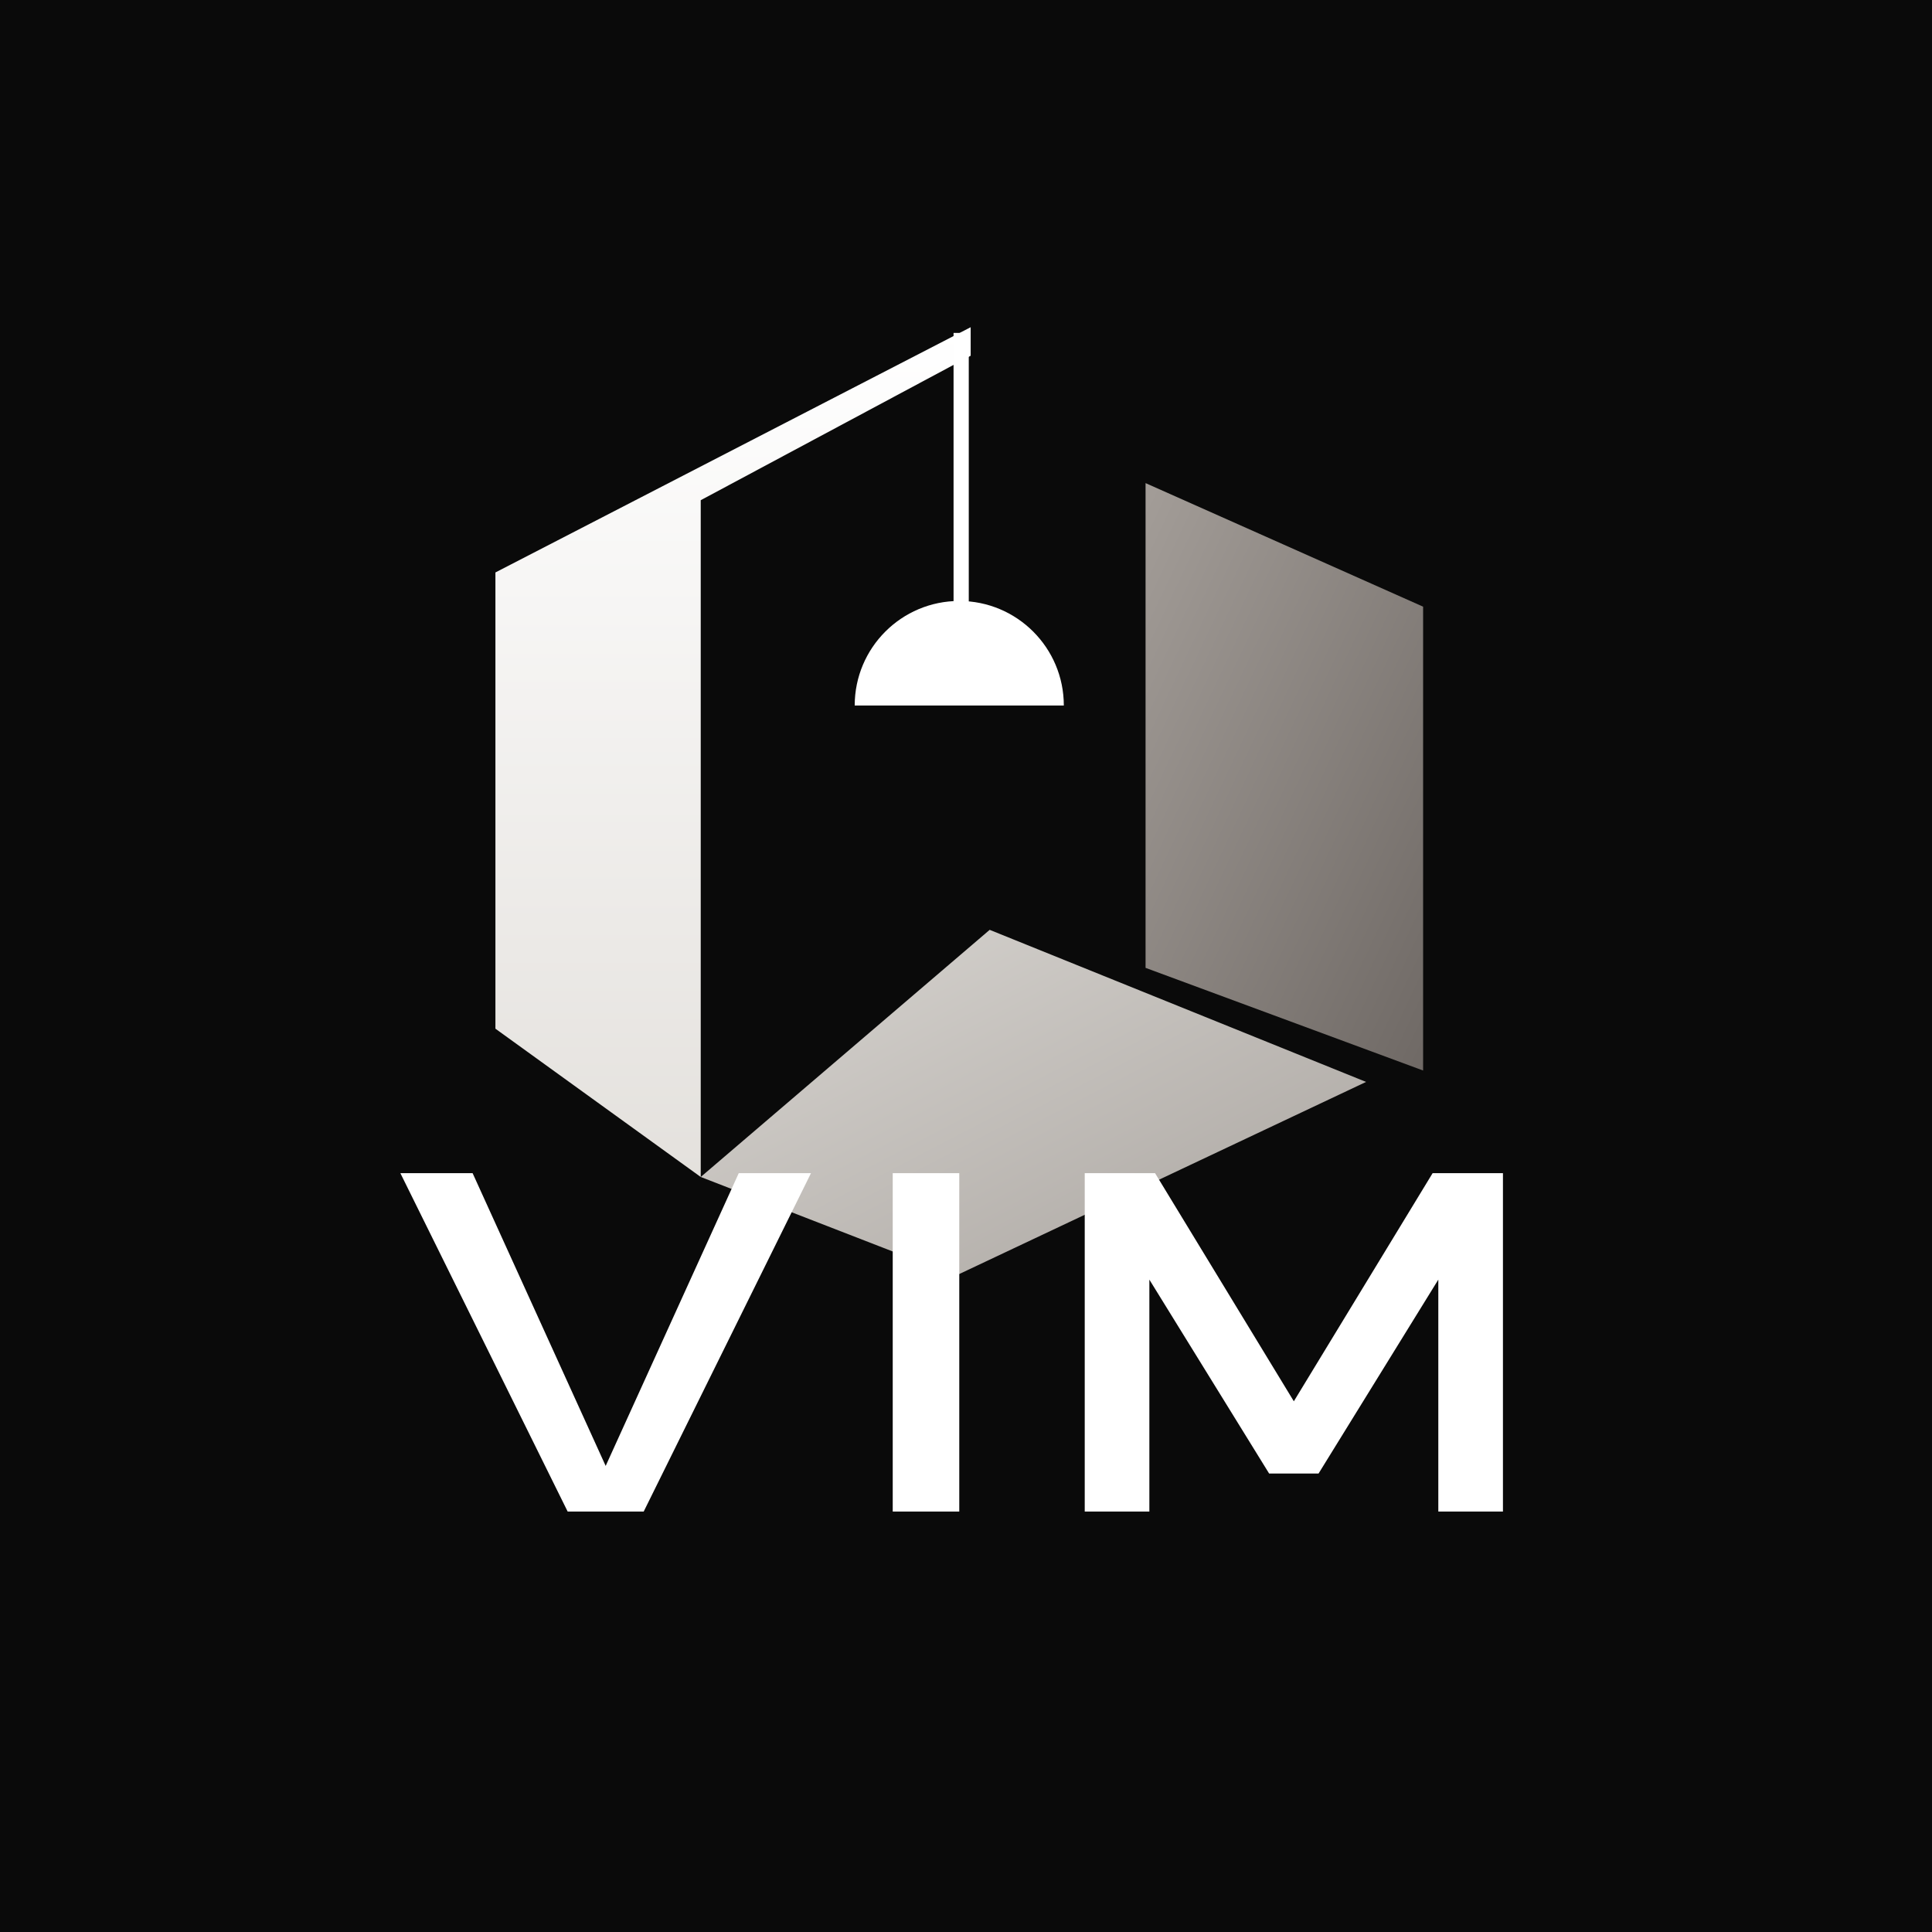
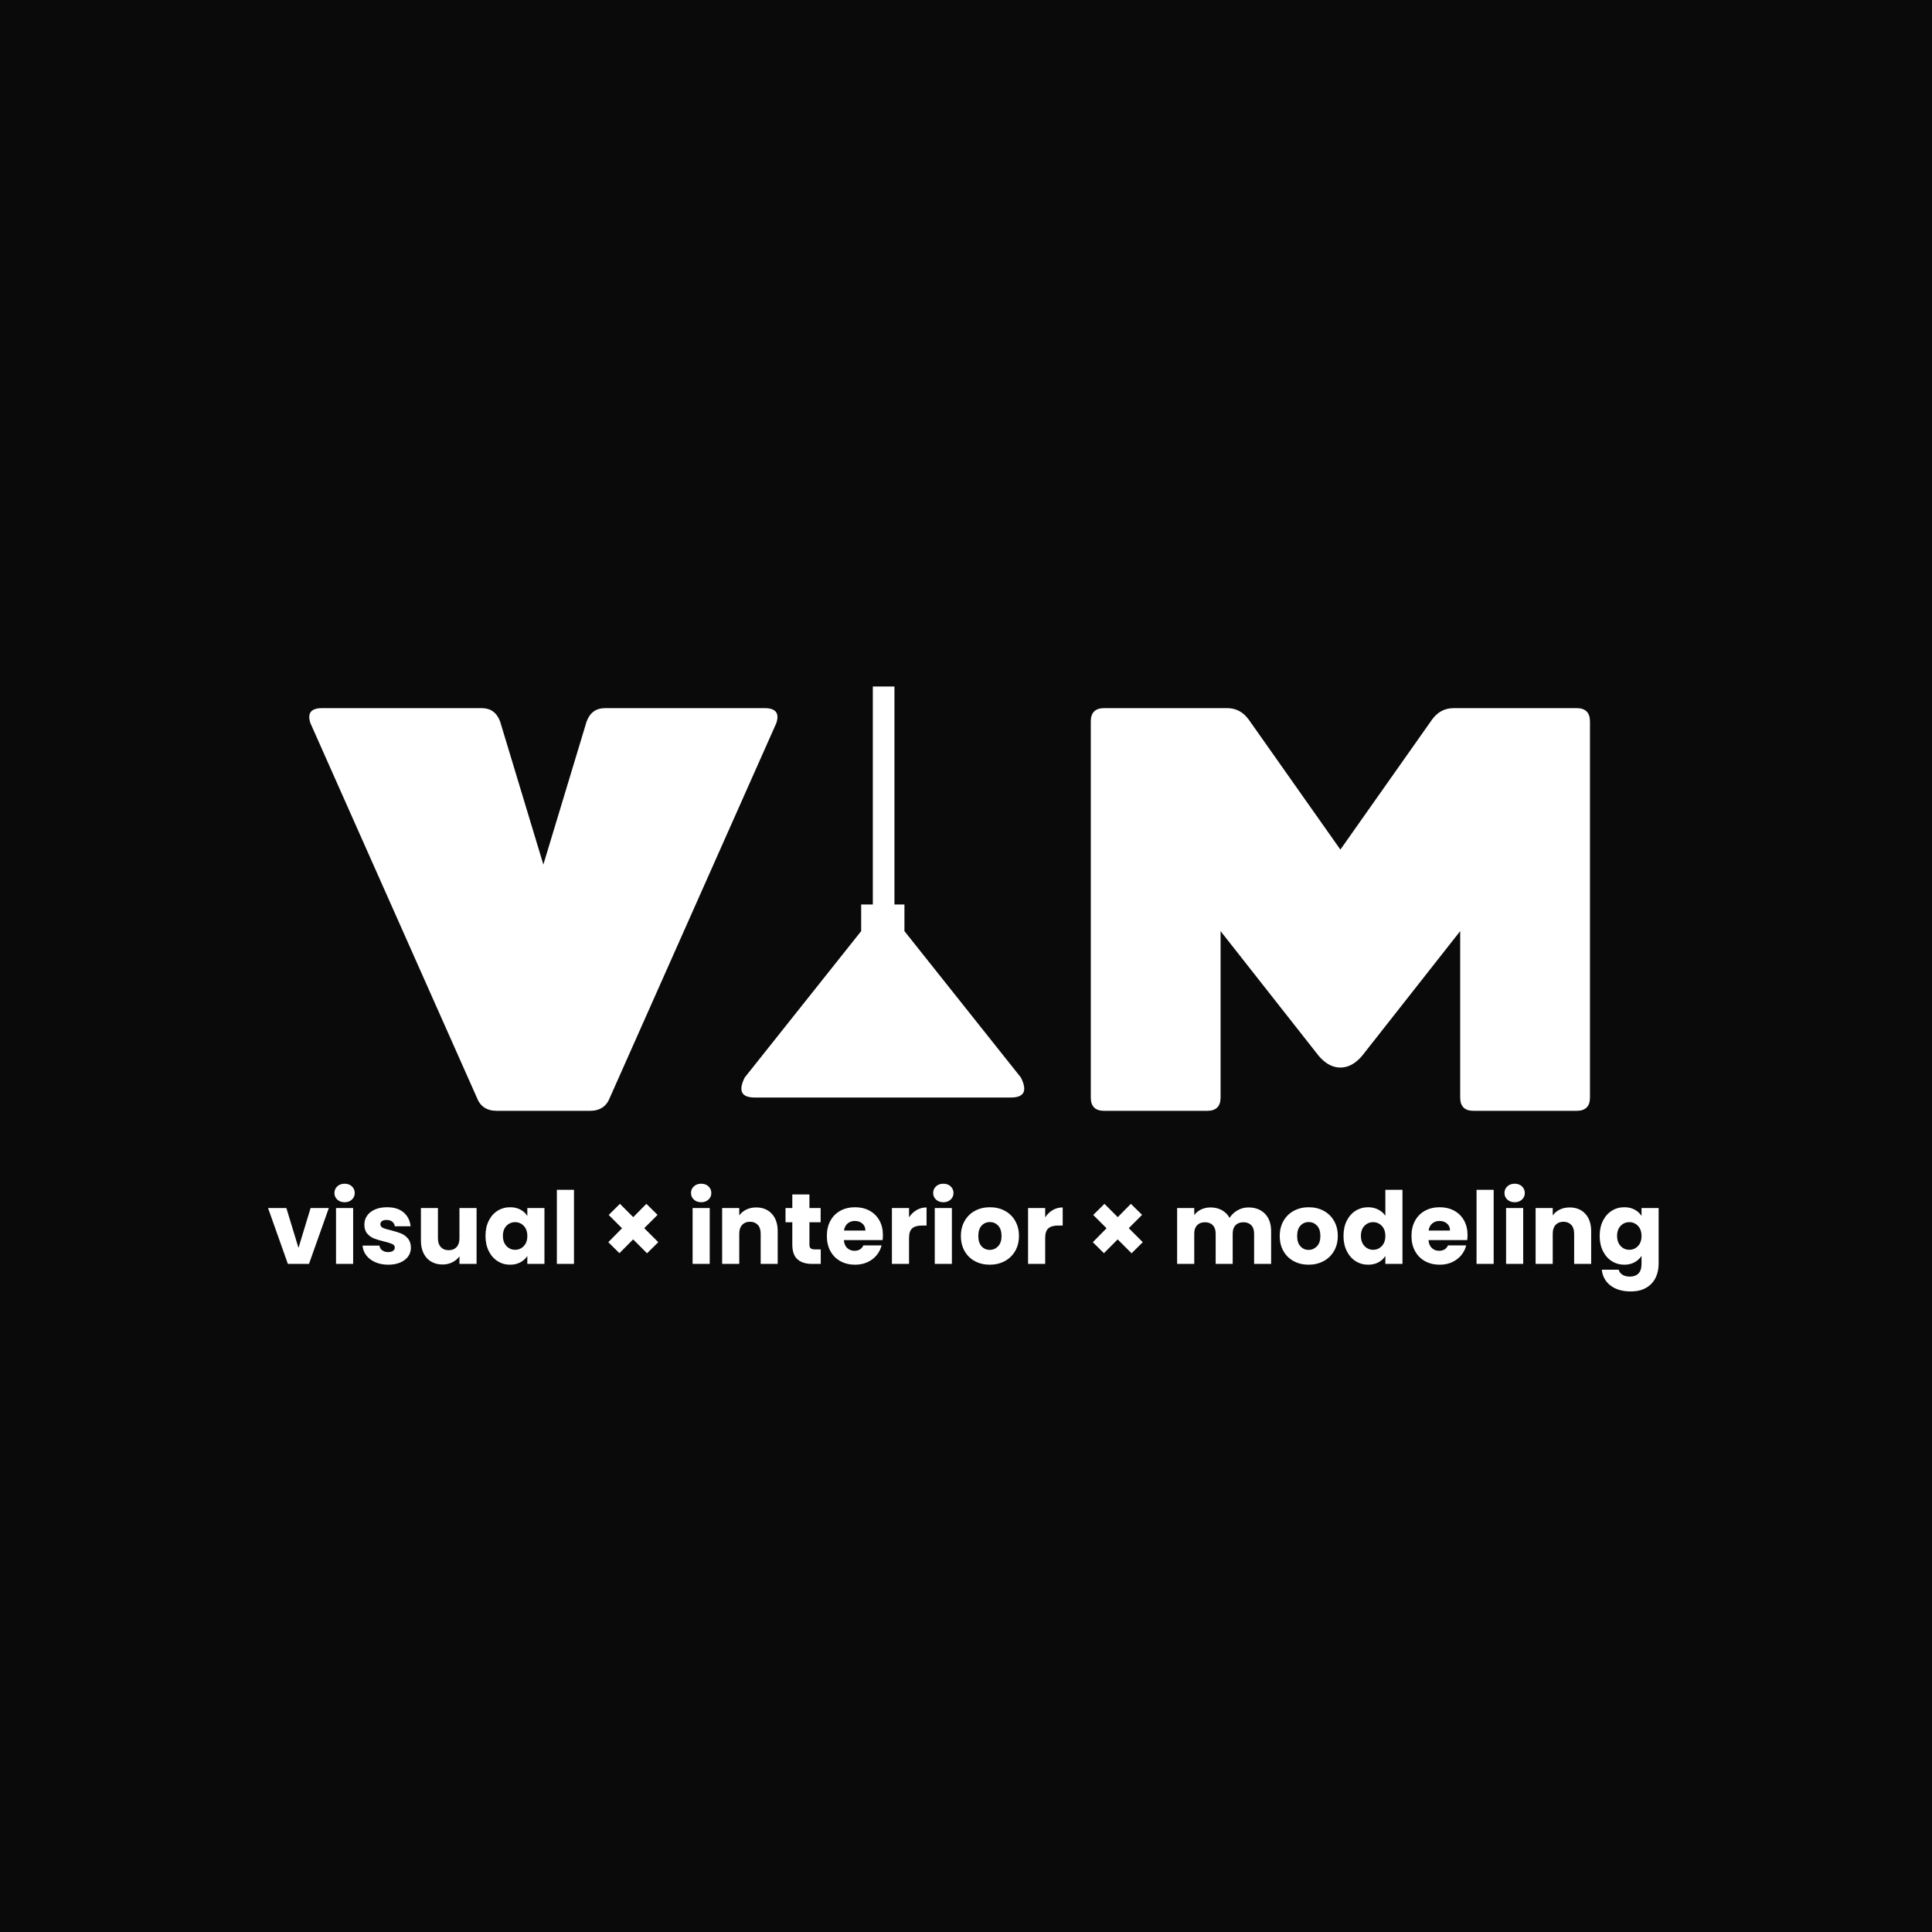
- <svg xmlns="http://www.w3.org/2000/svg" viewBox="160 160 935 935" width="1024" height="1024">
-   <rect x="160" y="160" width="935" height="935" fill="#0a0a0a" />
-   <g transform="translate(627 610) scale(0.92) translate(-627 -560)">
-     <defs>
-       <linearGradient id="lw" x1="0" y1="0" x2="0" y2="1">
-         <stop offset="0" stop-color="#ffffff" />
-         <stop offset="1" stop-color="#e4e1dd" />
-       </linearGradient>
-       <linearGradient id="fl" x1="0" y1="0" x2="1" y2="1">
-         <stop offset="0" stop-color="#d9d6d2" />
-         <stop offset="1" stop-color="#a9a49f" />
-       </linearGradient>
-       <linearGradient id="rw" x1="0" y1="0" x2="1" y2="1">
-         <stop offset="0" stop-color="#a39d98" />
-         <stop offset="1" stop-color="#6f6965" />
-       </linearGradient>
-     </defs>
-     <path d="M380 372 L630 243 L630 258 L488 334 L488 690 L380 612 Z" fill="url(#lw)" />
-     <path d="M488 690 L640 560 L838 640 L622 742 Z" fill="url(#fl)" />
-     <path d="M722 325 L868 390 L868 634 L722 580 Z" fill="url(#rw)" />
-     <rect x="621" y="246" width="8" height="142" fill="#fff" />
-     <path d="M569 442 A55 55 0 0 1 679 442 Z" fill="#fff" />
-     <g fill="#fff">
-       <path d="M330 688 H368 L438 842 L508 688 H546 L458 866 H418 Z" />
-       <rect x="589" y="688" width="35" height="178" />
-       <path d="M690 866 V688 H727 L800 808 L873 688 H910 V866 H876 V744 L813 846 H787 L724 744 V866 Z" />
-     </g>
+ <svg xmlns="http://www.w3.org/2000/svg" viewBox="0 0 1254 1254" width="1024" height="1024">
+   <rect width="1254" height="1254" fill="#0a0a0a" />
+   <g fill="#fff" transform="translate(627 640) scale(1.08) translate(-635 -645)">
+     <path d="M241 487Q238 478 248 478H344Q352 478 355 486L381 572L407 486Q410 478 418 478H514Q524 478 521 487L421 712Q418 720 409 720H353Q344 720 341 712Z" />
+     <path d="M579 465H592V596H598V612L668 700Q674 712 662 712H508Q496 712 502 700L572 612V596H579Z" />
+     <path d="M710 486Q710 478 718 478H792Q800 478 805 485L860 563L915 485Q920 478 928 478H1002Q1010 478 1010 486V712Q1010 720 1002 720H940Q932 720 932 712V612L873 687Q867 694 860 694Q853 694 847 687L788 612V712Q788 720 780 720H718Q710 720 710 712Z" />
+     <path d="M233.831 802.374 241.111 778.429H252.061L240.148 812.0H227.454L215.541 778.429H226.551Z M255.43 769.404Q255.43 766.998 257.144 765.404Q258.859 763.809 261.566 763.809Q264.214 763.809 265.928 765.404Q267.643 766.998 267.643 769.404Q267.643 771.751 265.928 773.345Q264.214 774.939 261.566 774.939Q258.859 774.939 257.144 773.345Q255.43 771.751 255.43 769.404ZM266.68 778.429V812.0H256.392V778.429Z M272.336 800.99H282.503Q282.684 802.735 284.128 803.818Q285.572 804.901 287.677 804.901Q289.602 804.901 290.655 804.149Q291.708 803.397 291.708 802.193Q291.708 800.749 290.204 800.058Q288.7 799.366 285.331 798.523Q281.721 797.681 279.315 796.749Q276.908 795.816 275.163 793.801Q273.419 791.785 273.419 788.356Q273.419 785.468 275.013 783.092Q276.607 780.715 279.706 779.331Q282.804 777.948 287.076 777.948Q293.393 777.948 297.033 781.076Q300.673 784.205 301.214 789.379H291.708Q291.468 787.634 290.174 786.611Q288.881 785.588 286.775 785.588Q284.97 785.588 284.007 786.28Q283.045 786.972 283.045 788.175Q283.045 789.619 284.579 790.341Q286.113 791.063 289.362 791.785Q293.092 792.748 295.438 793.68Q297.785 794.613 299.56 796.688Q301.334 798.764 301.394 802.254Q301.394 805.202 299.74 807.518Q298.086 809.834 294.987 811.158Q291.889 812.481 287.798 812.481Q283.406 812.481 279.976 810.977Q276.547 809.473 274.562 806.856Q272.576 804.239 272.336 800.99Z M340.862 778.429V812.0H330.574V807.428Q329.009 809.654 326.332 811.007Q323.655 812.361 320.406 812.361Q316.556 812.361 313.608 810.646Q310.66 808.932 309.035 805.683Q307.411 802.434 307.411 798.042V778.429H317.639V796.658Q317.639 800.028 319.383 801.893Q321.128 803.758 324.076 803.758Q327.084 803.758 328.829 801.893Q330.574 800.028 330.574 796.658V778.429Z M361.016 777.948Q364.566 777.948 367.243 779.391Q369.92 780.835 371.364 783.182V778.429H381.652V812.0H371.364V807.247Q369.86 809.593 367.183 811.037Q364.506 812.481 360.956 812.481Q356.865 812.481 353.496 810.346Q350.127 808.21 348.171 804.269Q346.216 800.328 346.216 795.154Q346.216 789.98 348.171 786.07Q350.127 782.159 353.496 780.053Q356.865 777.948 361.016 777.948ZM364.024 786.912Q360.956 786.912 358.82 789.108Q356.685 791.304 356.685 795.154Q356.685 799.005 358.82 801.261Q360.956 803.517 364.024 803.517Q367.093 803.517 369.229 801.291Q371.364 799.065 371.364 795.214Q371.364 791.364 369.229 789.138Q367.093 786.912 364.024 786.912Z M399.401 767.479V812.0H389.113V767.479Z M443.32 805.623 434.957 797.26 426.715 805.563 420.037 798.945 428.279 790.582 420.277 782.58 427.015 775.902 435.017 783.904 442.899 775.902 449.637 782.52 441.635 790.522 450.058 798.945Z M469.731 769.404Q469.731 766.998 471.446 765.404Q473.161 763.809 475.868 763.809Q478.515 763.809 480.23 765.404Q481.945 766.998 481.945 769.404Q481.945 771.751 480.23 773.345Q478.515 774.939 475.868 774.939Q473.161 774.939 471.446 773.345Q469.731 771.751 469.731 769.404ZM480.982 778.429V812.0H470.694V778.429Z M521.833 792.387V812.0H511.605V793.771Q511.605 790.401 509.86 788.536Q508.116 786.671 505.168 786.671Q502.22 786.671 500.475 788.536Q498.73 790.401 498.73 793.771V812.0H488.442V778.429H498.73V782.881Q500.294 780.655 502.942 779.361Q505.589 778.068 508.898 778.068Q514.794 778.068 518.313 781.888Q521.833 785.709 521.833 792.387Z M547.703 803.276V812.0H542.469Q536.874 812.0 533.745 809.263Q530.617 806.525 530.617 800.328V786.972H526.526V778.429H530.617V770.247H540.905V778.429H547.643V786.972H540.905V800.449Q540.905 801.953 541.627 802.615Q542.349 803.276 544.033 803.276Z M584.884 797.681H561.601Q561.841 800.81 563.616 802.464Q565.391 804.119 567.978 804.119Q571.829 804.119 573.333 800.87H584.282Q583.44 804.179 581.244 806.826Q579.048 809.473 575.739 810.977Q572.43 812.481 568.339 812.481Q563.406 812.481 559.555 810.376Q555.705 808.27 553.539 804.359Q551.373 800.449 551.373 795.214Q551.373 789.98 553.509 786.07Q555.645 782.159 559.495 780.053Q563.346 777.948 568.339 777.948Q573.212 777.948 577.003 779.993Q580.793 782.039 582.929 785.829Q585.064 789.619 585.064 794.673Q585.064 796.117 584.884 797.681ZM574.536 791.966Q574.536 789.318 572.731 787.754Q570.926 786.19 568.219 786.19Q565.632 786.19 563.857 787.694Q562.082 789.198 561.661 791.966Z M611.296 778.068V788.957H608.468Q604.618 788.957 602.692 790.612Q600.767 792.266 600.767 796.418V812.0H590.479V778.429H600.767V784.024Q602.572 781.257 605.279 779.662Q607.987 778.068 611.296 778.068Z M615.266 769.404Q615.266 766.998 616.981 765.404Q618.696 763.809 621.403 763.809Q624.05 763.809 625.765 765.404Q627.48 766.998 627.48 769.404Q627.48 771.751 625.765 773.345Q624.05 774.939 621.403 774.939Q618.696 774.939 616.981 773.345Q615.266 771.751 615.266 769.404ZM626.517 778.429V812.0H616.229V778.429Z M631.932 795.214Q631.932 790.04 634.218 786.1Q636.504 782.159 640.475 780.053Q644.446 777.948 649.379 777.948Q654.312 777.948 658.283 780.053Q662.254 782.159 664.54 786.1Q666.826 790.04 666.826 795.214Q666.826 800.388 664.51 804.329Q662.194 808.27 658.193 810.376Q654.192 812.481 649.259 812.481Q644.325 812.481 640.385 810.376Q636.444 808.27 634.188 804.359Q631.932 800.449 631.932 795.214ZM656.358 795.214Q656.358 791.183 654.343 789.018Q652.327 786.852 649.379 786.852Q646.371 786.852 644.385 788.988Q642.4 791.123 642.4 795.214Q642.4 799.245 644.355 801.411Q646.311 803.577 649.259 803.577Q652.207 803.577 654.282 801.411Q656.358 799.245 656.358 795.214Z M693.118 778.068V788.957H690.29Q686.44 788.957 684.514 790.612Q682.589 792.266 682.589 796.418V812.0H672.301V778.429H682.589V784.024Q684.394 781.257 687.101 779.662Q689.809 778.068 693.118 778.068Z M734.51 805.623 726.147 797.26 717.905 805.563 711.227 798.945 719.469 790.582 711.468 782.58 718.206 775.902 726.208 783.904 734.089 775.902 740.827 782.52 732.826 790.522 741.248 798.945Z M818.378 792.387V812.0H808.15V793.771Q808.15 790.522 806.435 788.747Q804.721 786.972 801.713 786.972Q798.704 786.972 796.99 788.747Q795.275 790.522 795.275 793.771V812.0H785.047V793.771Q785.047 790.522 783.333 788.747Q781.618 786.972 778.61 786.972Q775.602 786.972 773.887 788.747Q772.172 790.522 772.172 793.771V812.0H761.884V778.429H772.172V782.64Q773.737 780.535 776.263 779.301Q778.79 778.068 781.979 778.068Q785.769 778.068 788.747 779.692Q791.725 781.317 793.41 784.325Q795.155 781.557 798.163 779.813Q801.171 778.068 804.721 778.068Q810.978 778.068 814.678 781.858Q818.378 785.648 818.378 792.387Z M823.552 795.214Q823.552 790.04 825.838 786.1Q828.124 782.159 832.095 780.053Q836.066 777.948 840.999 777.948Q845.933 777.948 849.903 780.053Q853.874 782.159 856.16 786.1Q858.446 790.04 858.446 795.214Q858.446 800.388 856.13 804.329Q853.814 808.27 849.813 810.376Q845.812 812.481 840.879 812.481Q835.945 812.481 832.005 810.376Q828.064 808.27 825.808 804.359Q823.552 800.449 823.552 795.214ZM847.978 795.214Q847.978 791.183 845.963 789.018Q843.947 786.852 840.999 786.852Q837.991 786.852 836.006 788.988Q834.02 791.123 834.02 795.214Q834.02 799.245 835.976 801.411Q837.931 803.577 840.879 803.577Q843.827 803.577 845.902 801.411Q847.978 799.245 847.978 795.214Z M876.676 777.948Q879.985 777.948 882.722 779.331Q885.46 780.715 887.024 783.061V767.479H897.312V812.0H887.024V807.187Q885.58 809.593 882.903 811.037Q880.226 812.481 876.676 812.481Q872.525 812.481 869.156 810.346Q865.786 808.21 863.831 804.269Q861.876 800.328 861.876 795.154Q861.876 789.98 863.831 786.07Q865.786 782.159 869.156 780.053Q872.525 777.948 876.676 777.948ZM879.684 786.912Q876.616 786.912 874.48 789.108Q872.344 791.304 872.344 795.154Q872.344 799.005 874.48 801.261Q876.616 803.517 879.684 803.517Q882.752 803.517 884.888 801.291Q887.024 799.065 887.024 795.214Q887.024 791.364 884.888 789.138Q882.752 786.912 879.684 786.912Z M936.238 797.681H912.954Q913.195 800.81 914.97 802.464Q916.745 804.119 919.332 804.119Q923.182 804.119 924.686 800.87H935.636Q934.794 804.179 932.598 806.826Q930.402 809.473 927.093 810.977Q923.784 812.481 919.693 812.481Q914.759 812.481 910.909 810.376Q907.058 808.27 904.893 804.359Q902.727 800.449 902.727 795.214Q902.727 789.98 904.862 786.07Q906.998 782.159 910.849 780.053Q914.699 777.948 919.693 777.948Q924.566 777.948 928.356 779.993Q932.147 782.039 934.282 785.829Q936.418 789.619 936.418 794.673Q936.418 796.117 936.238 797.681ZM925.89 791.966Q925.89 789.318 924.085 787.754Q922.28 786.19 919.572 786.19Q916.985 786.19 915.211 787.694Q913.436 789.198 913.015 791.966Z M952.121 767.479V812.0H941.833V767.479Z M958.618 769.404Q958.618 766.998 960.333 765.404Q962.048 763.809 964.755 763.809Q967.402 763.809 969.117 765.404Q970.832 766.998 970.832 769.404Q970.832 771.751 969.117 773.345Q967.402 774.939 964.755 774.939Q962.048 774.939 960.333 773.345Q958.618 771.751 958.618 769.404ZM969.869 778.429V812.0H959.581V778.429Z M1010.72 792.387V812.0H1000.492V793.771Q1000.492 790.401 998.747 788.536Q997.003 786.671 994.055 786.671Q991.107 786.671 989.362 788.536Q987.617 790.401 987.617 793.771V812.0H977.329V778.429H987.617V782.881Q989.181 780.655 991.829 779.361Q994.476 778.068 997.785 778.068Q1003.681 778.068 1007.2 781.888Q1010.72 785.709 1010.72 792.387Z M1040.982 783.182V778.429H1051.27V811.94Q1051.27 816.572 1049.435 820.333Q1047.6 824.093 1043.84 826.319Q1040.08 828.545 1034.484 828.545Q1027.024 828.545 1022.391 825.025Q1017.759 821.506 1017.097 815.489H1027.265Q1027.746 817.415 1029.551 818.528Q1031.356 819.641 1034.003 819.641Q1037.192 819.641 1039.087 817.806Q1040.982 815.971 1040.982 811.94V807.187Q1039.478 809.533 1036.831 811.007Q1034.183 812.481 1030.634 812.481Q1026.483 812.481 1023.113 810.346Q1019.744 808.21 1017.789 804.269Q1015.834 800.328 1015.834 795.154Q1015.834 789.98 1017.789 786.07Q1019.744 782.159 1023.113 780.053Q1026.483 777.948 1030.634 777.948Q1034.183 777.948 1036.861 779.391Q1039.538 780.835 1040.982 783.182ZM1033.642 786.912Q1030.574 786.912 1028.438 789.108Q1026.302 791.304 1026.302 795.154Q1026.302 799.005 1028.438 801.261Q1030.574 803.517 1033.642 803.517Q1036.71 803.517 1038.846 801.291Q1040.982 799.065 1040.982 795.214Q1040.982 791.364 1038.846 789.138Q1036.71 786.912 1033.642 786.912Z" />
  </g>
</svg>
